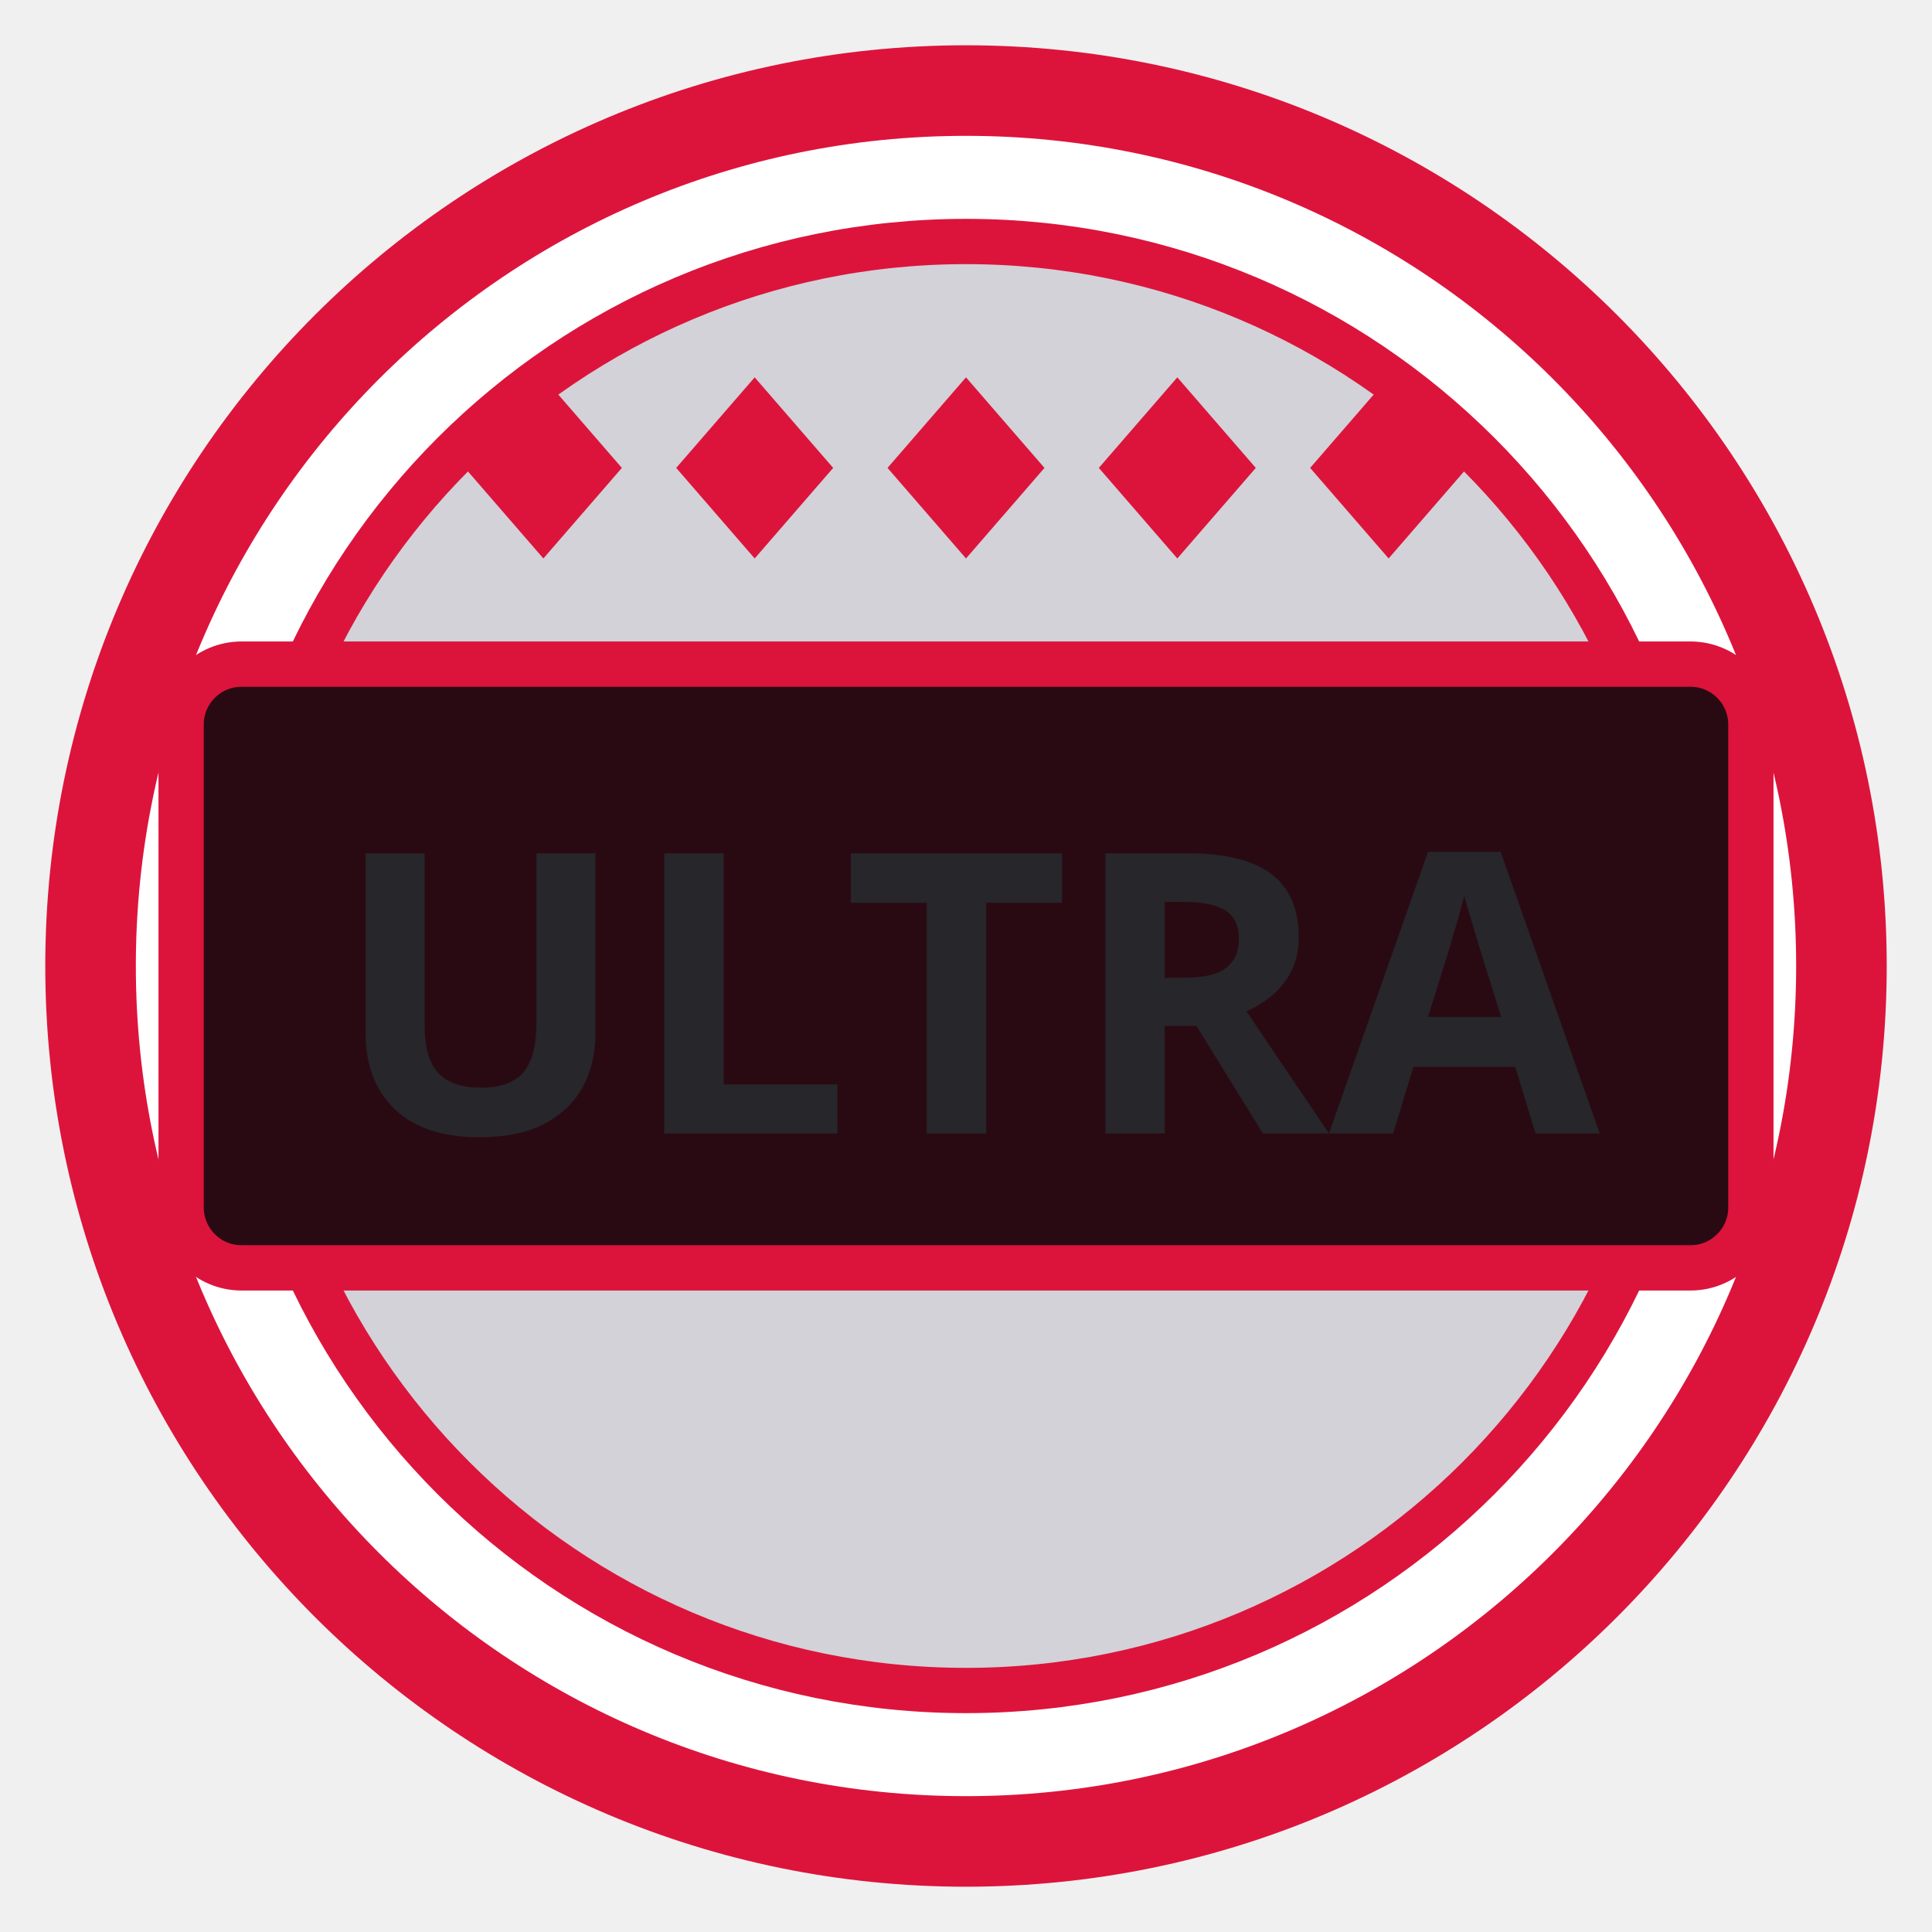
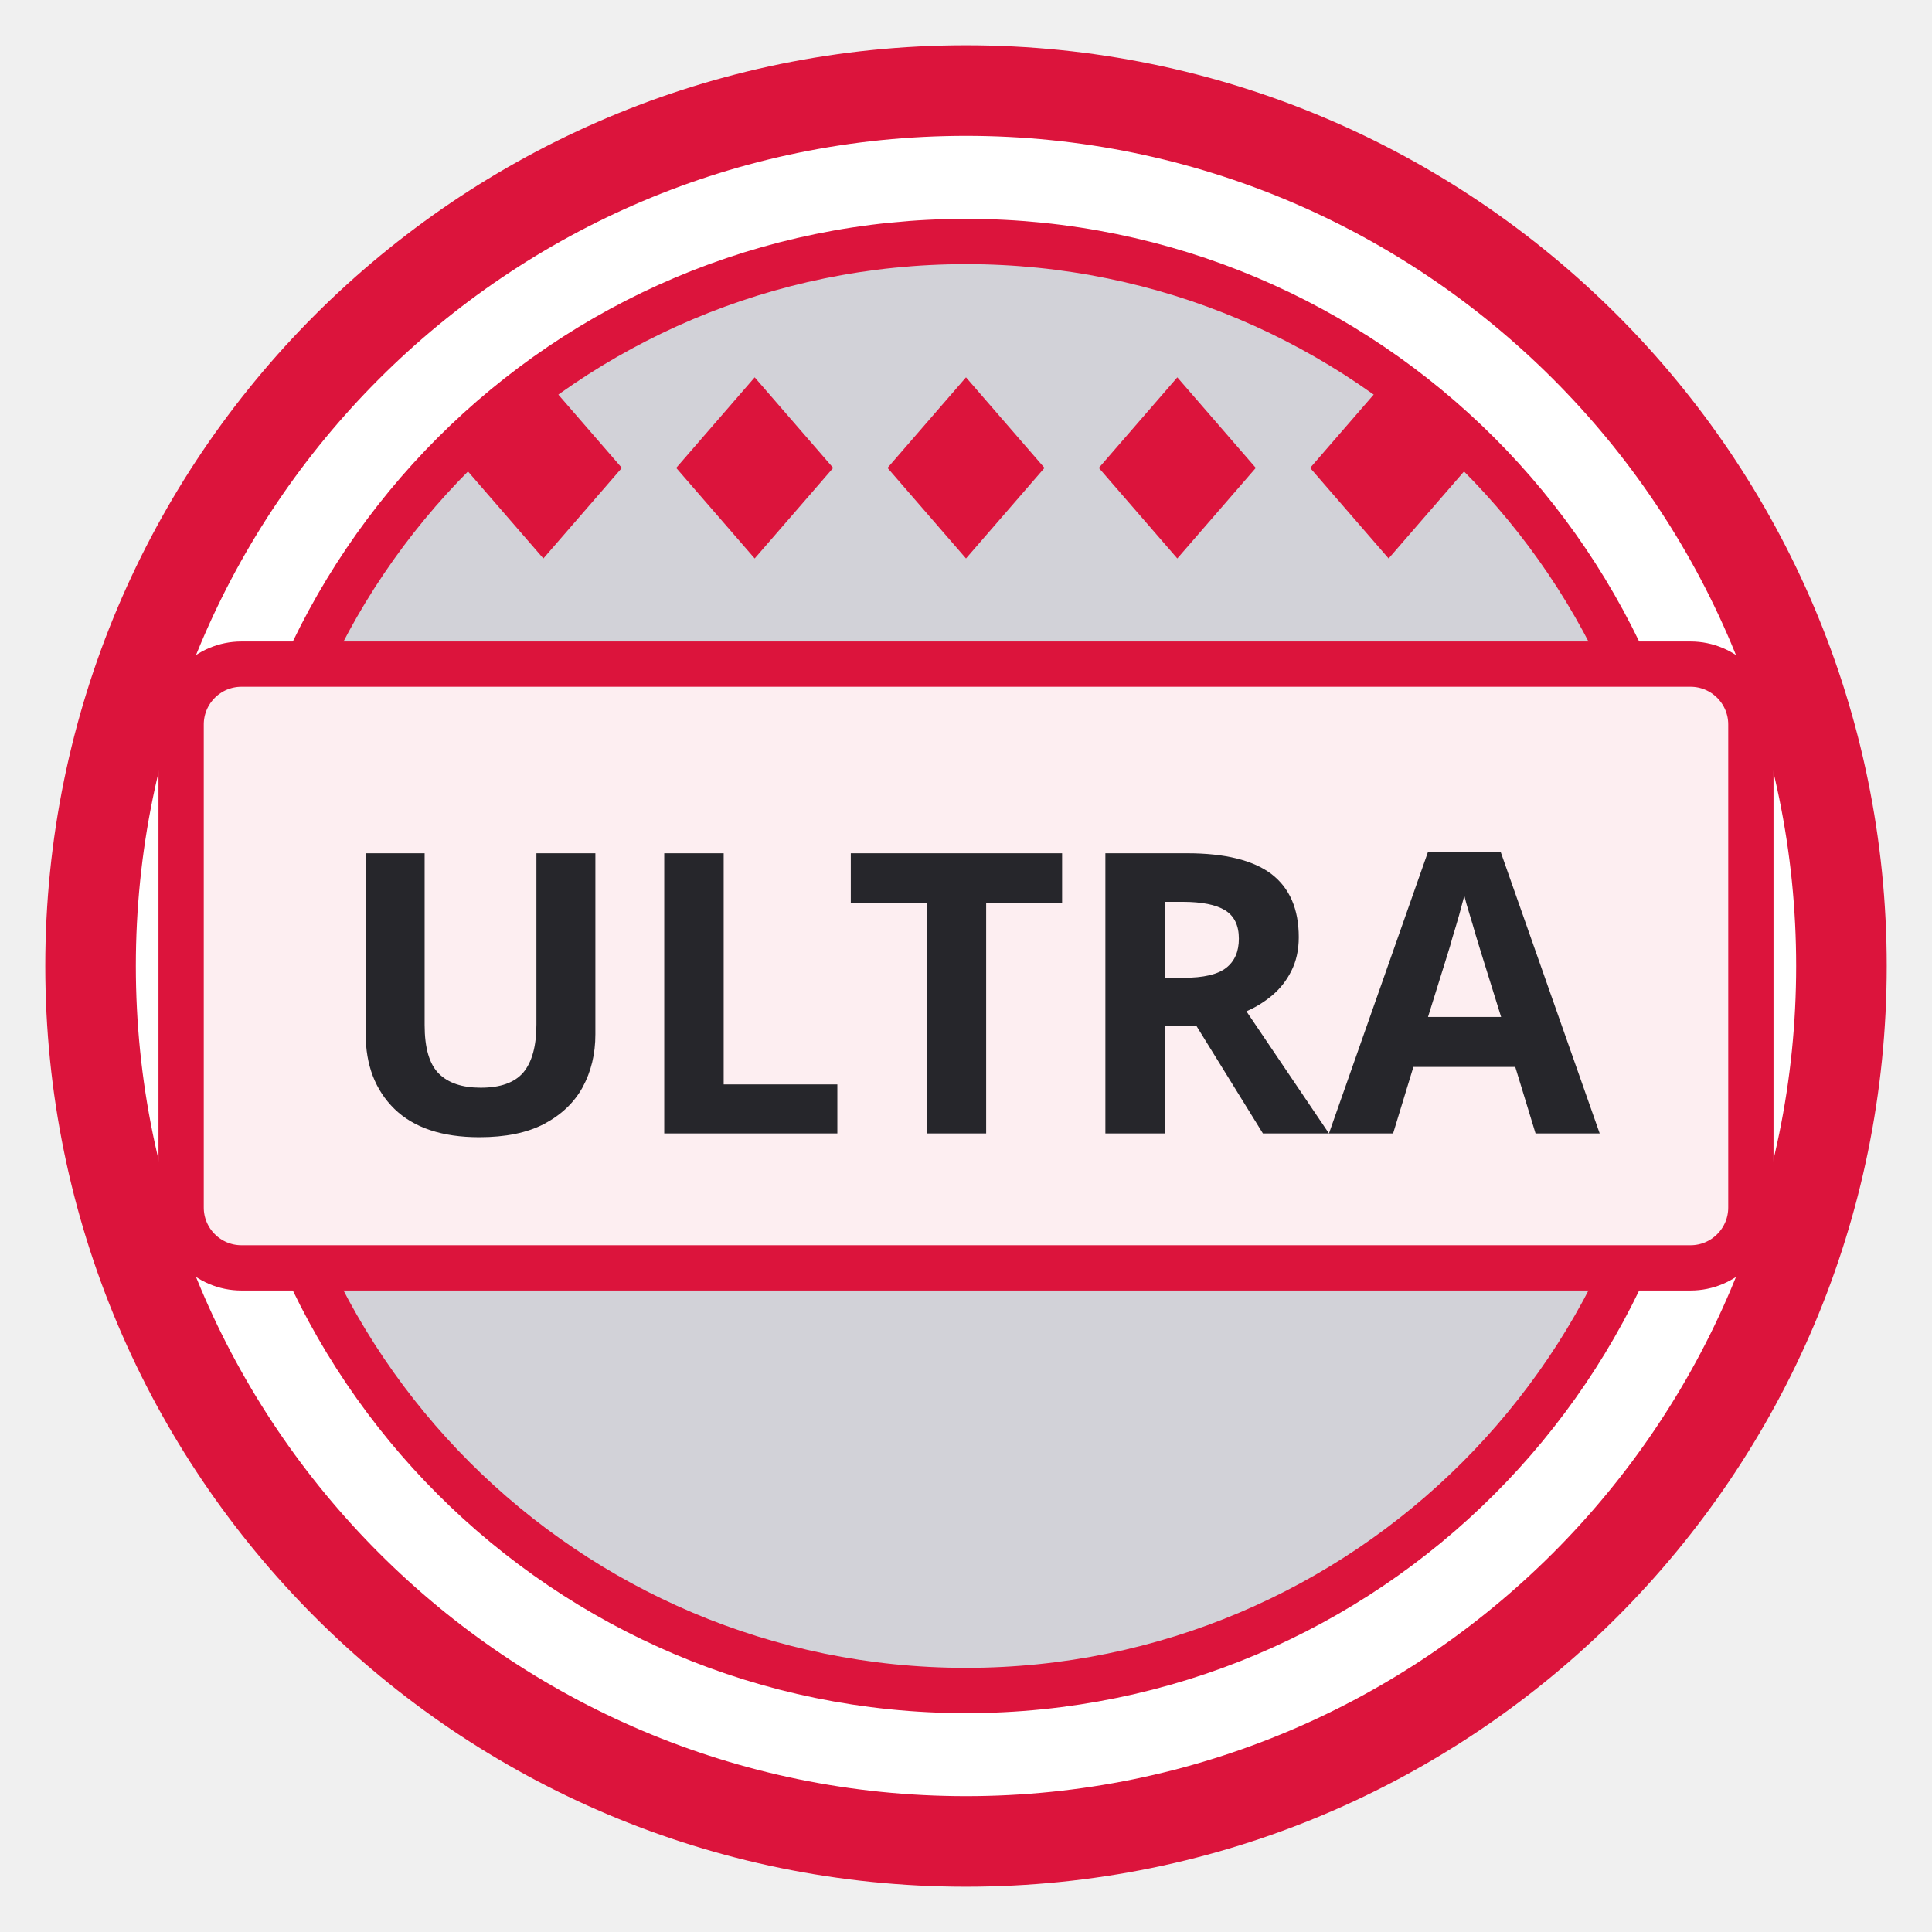
<svg xmlns="http://www.w3.org/2000/svg" viewBox="0 0 64 64" width="64" height="64" fill="none">
  <circle cx="32" cy="32" r="29" fill="#ffffff" stroke="#dc143c" stroke-width="3" />
  <circle cx="32" cy="32" r="24" fill="#d2d2d8" stroke="#dc143c" stroke-width="1.5" />
  <g fill="#dc143c">
    <path d="M18 12.5 L20.6 15.5 L18 18.5 L15.4 15.5 Z" />
    <path d="M25 12.5 L27.6 15.5 L25 18.5 L22.4 15.5 Z" />
    <path d="M32 12.5 L34.6 15.5 L32 18.5 L29.4 15.5 Z" />
    <path d="M39 12.5 L41.6 15.5 L39 18.5 L36.4 15.5 Z" />
    <path d="M46 12.5 L48.6 15.5 L46 18.5 L43.4 15.5 Z" />
  </g>
-   <rect x="6" y="22" width="52" height="20" rx="2" fill="#2a0a12" stroke="#dc143c" stroke-width="1.5" />
+   <rect x="6" y="22" width="52" height="20" rx="2" fill="#fdeef1" stroke="#dc143c" stroke-width="1.5" />
  <text x="32" y="32.5" text-anchor="middle" dominant-baseline="central" font-family="sans-serif" font-size="13" font-weight="700" fill="#26262b">ULTRA</text>
</svg>
